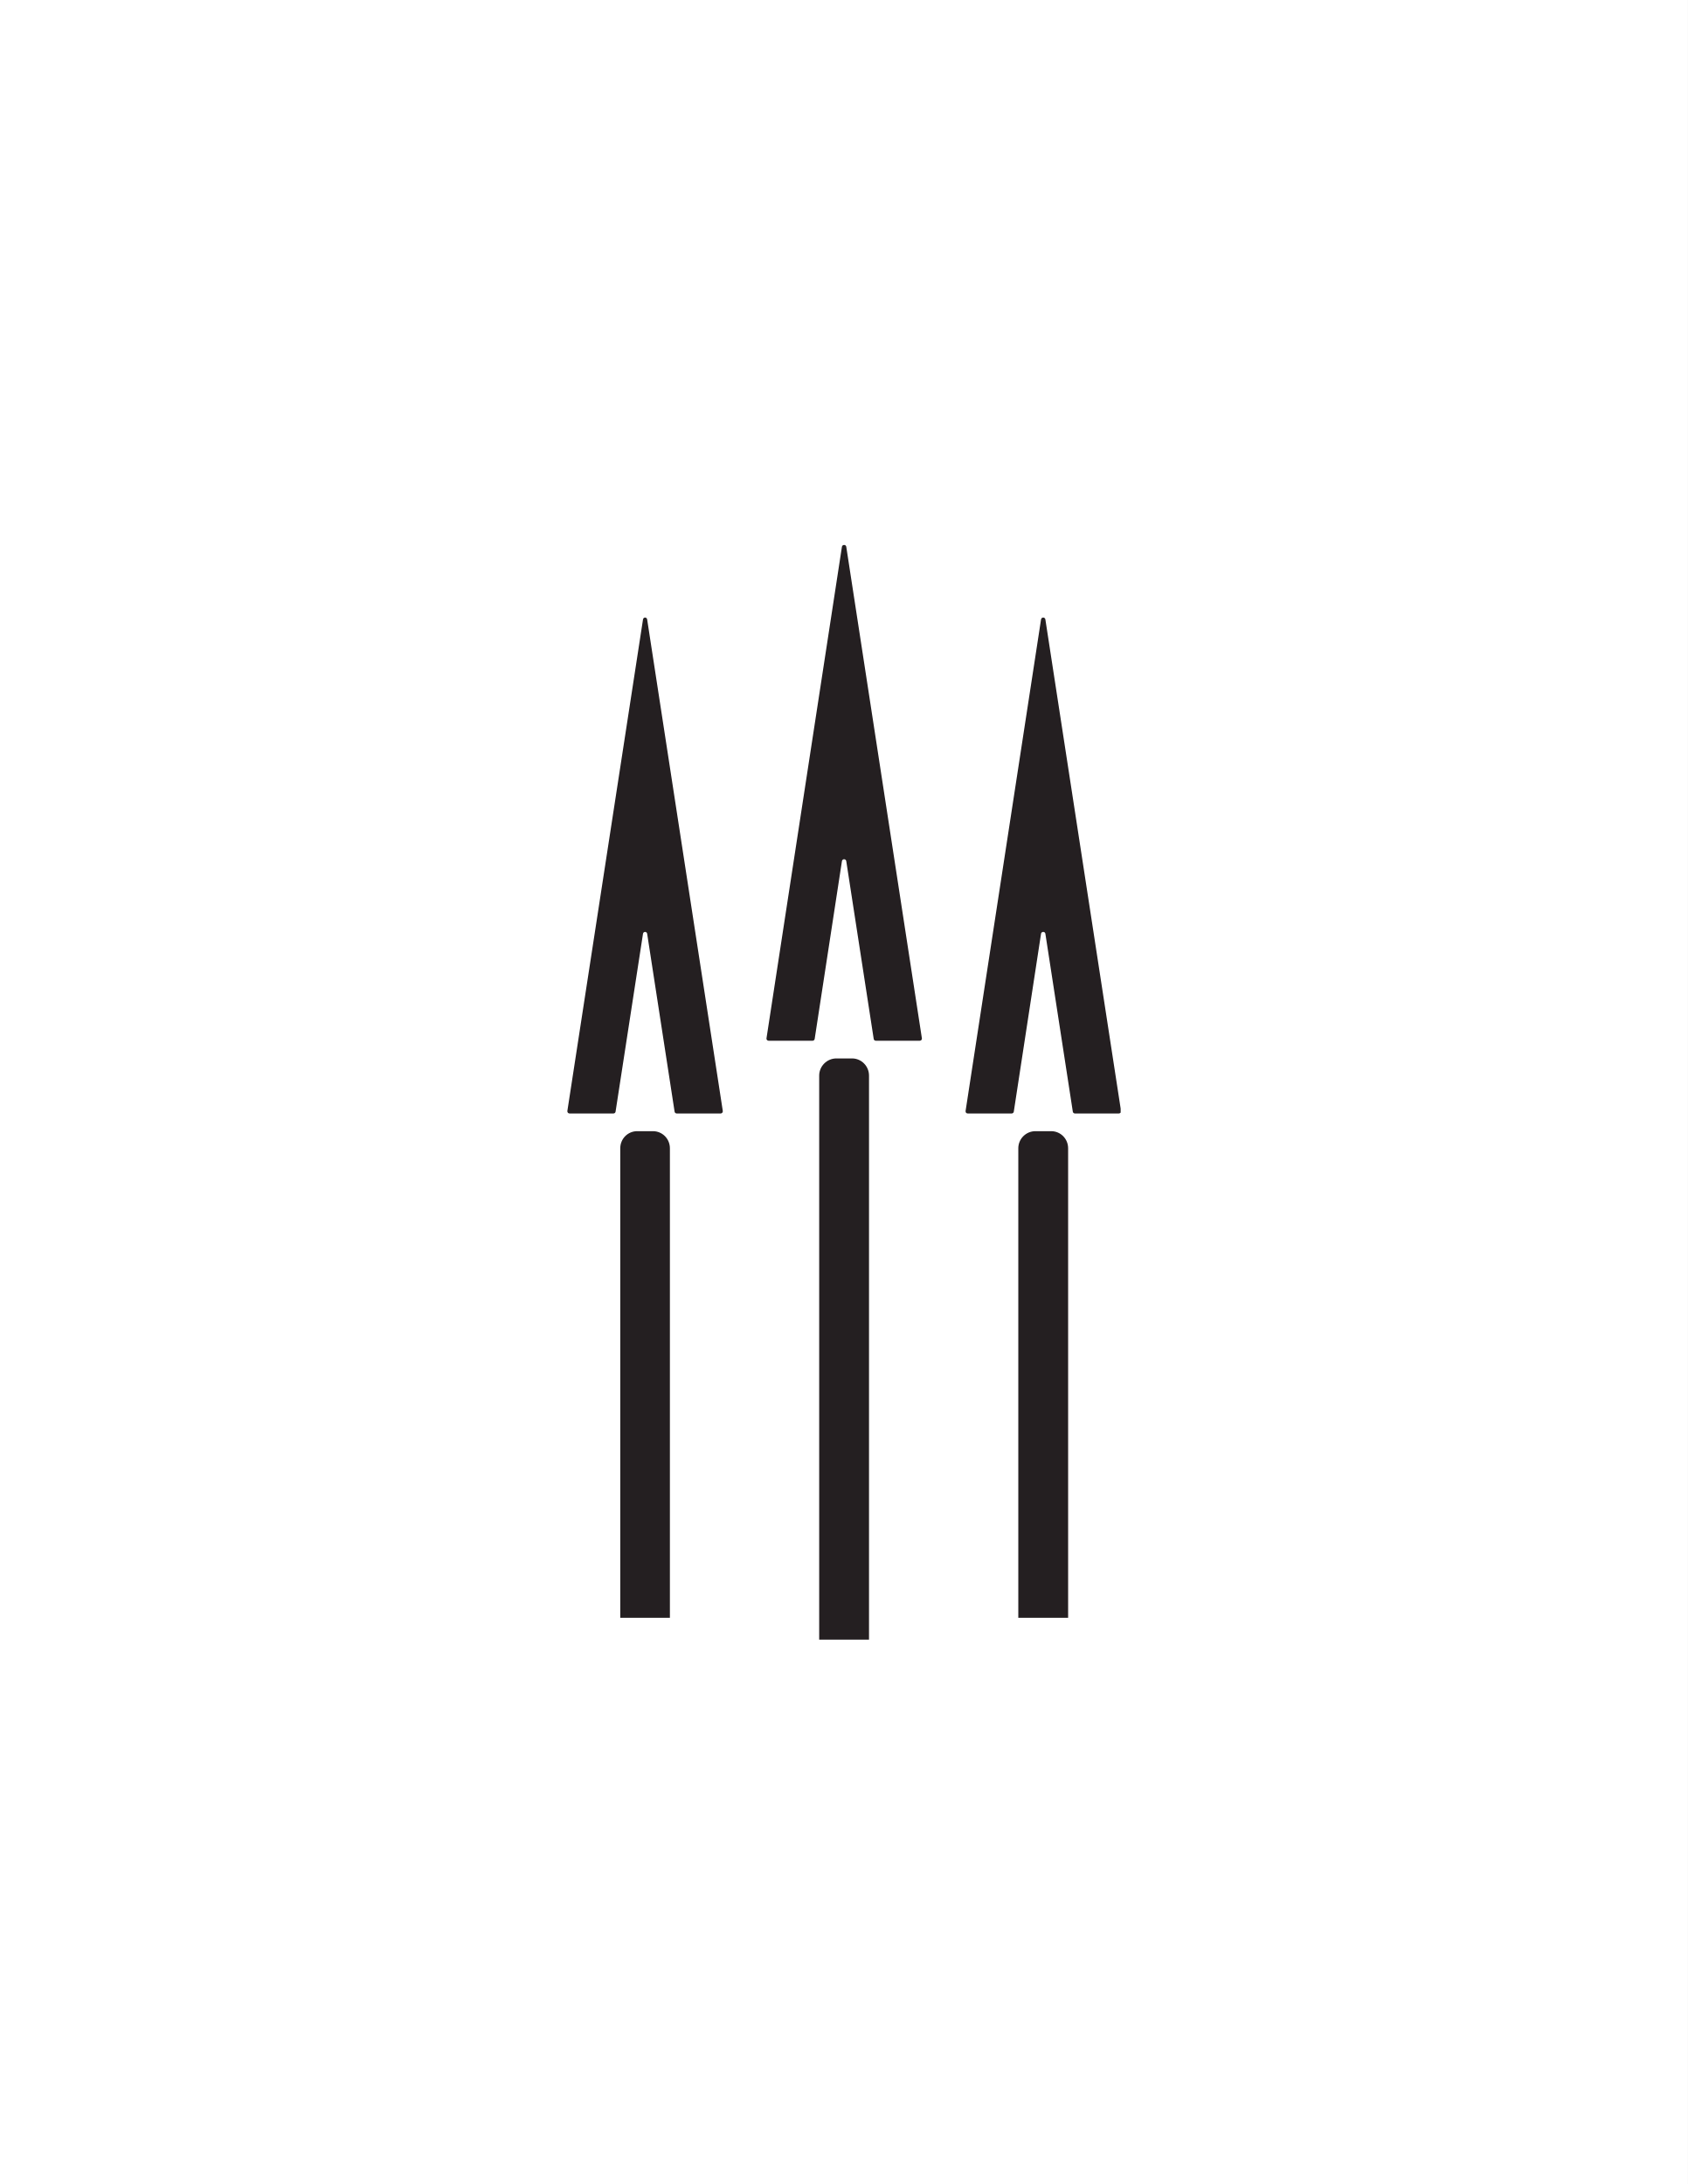
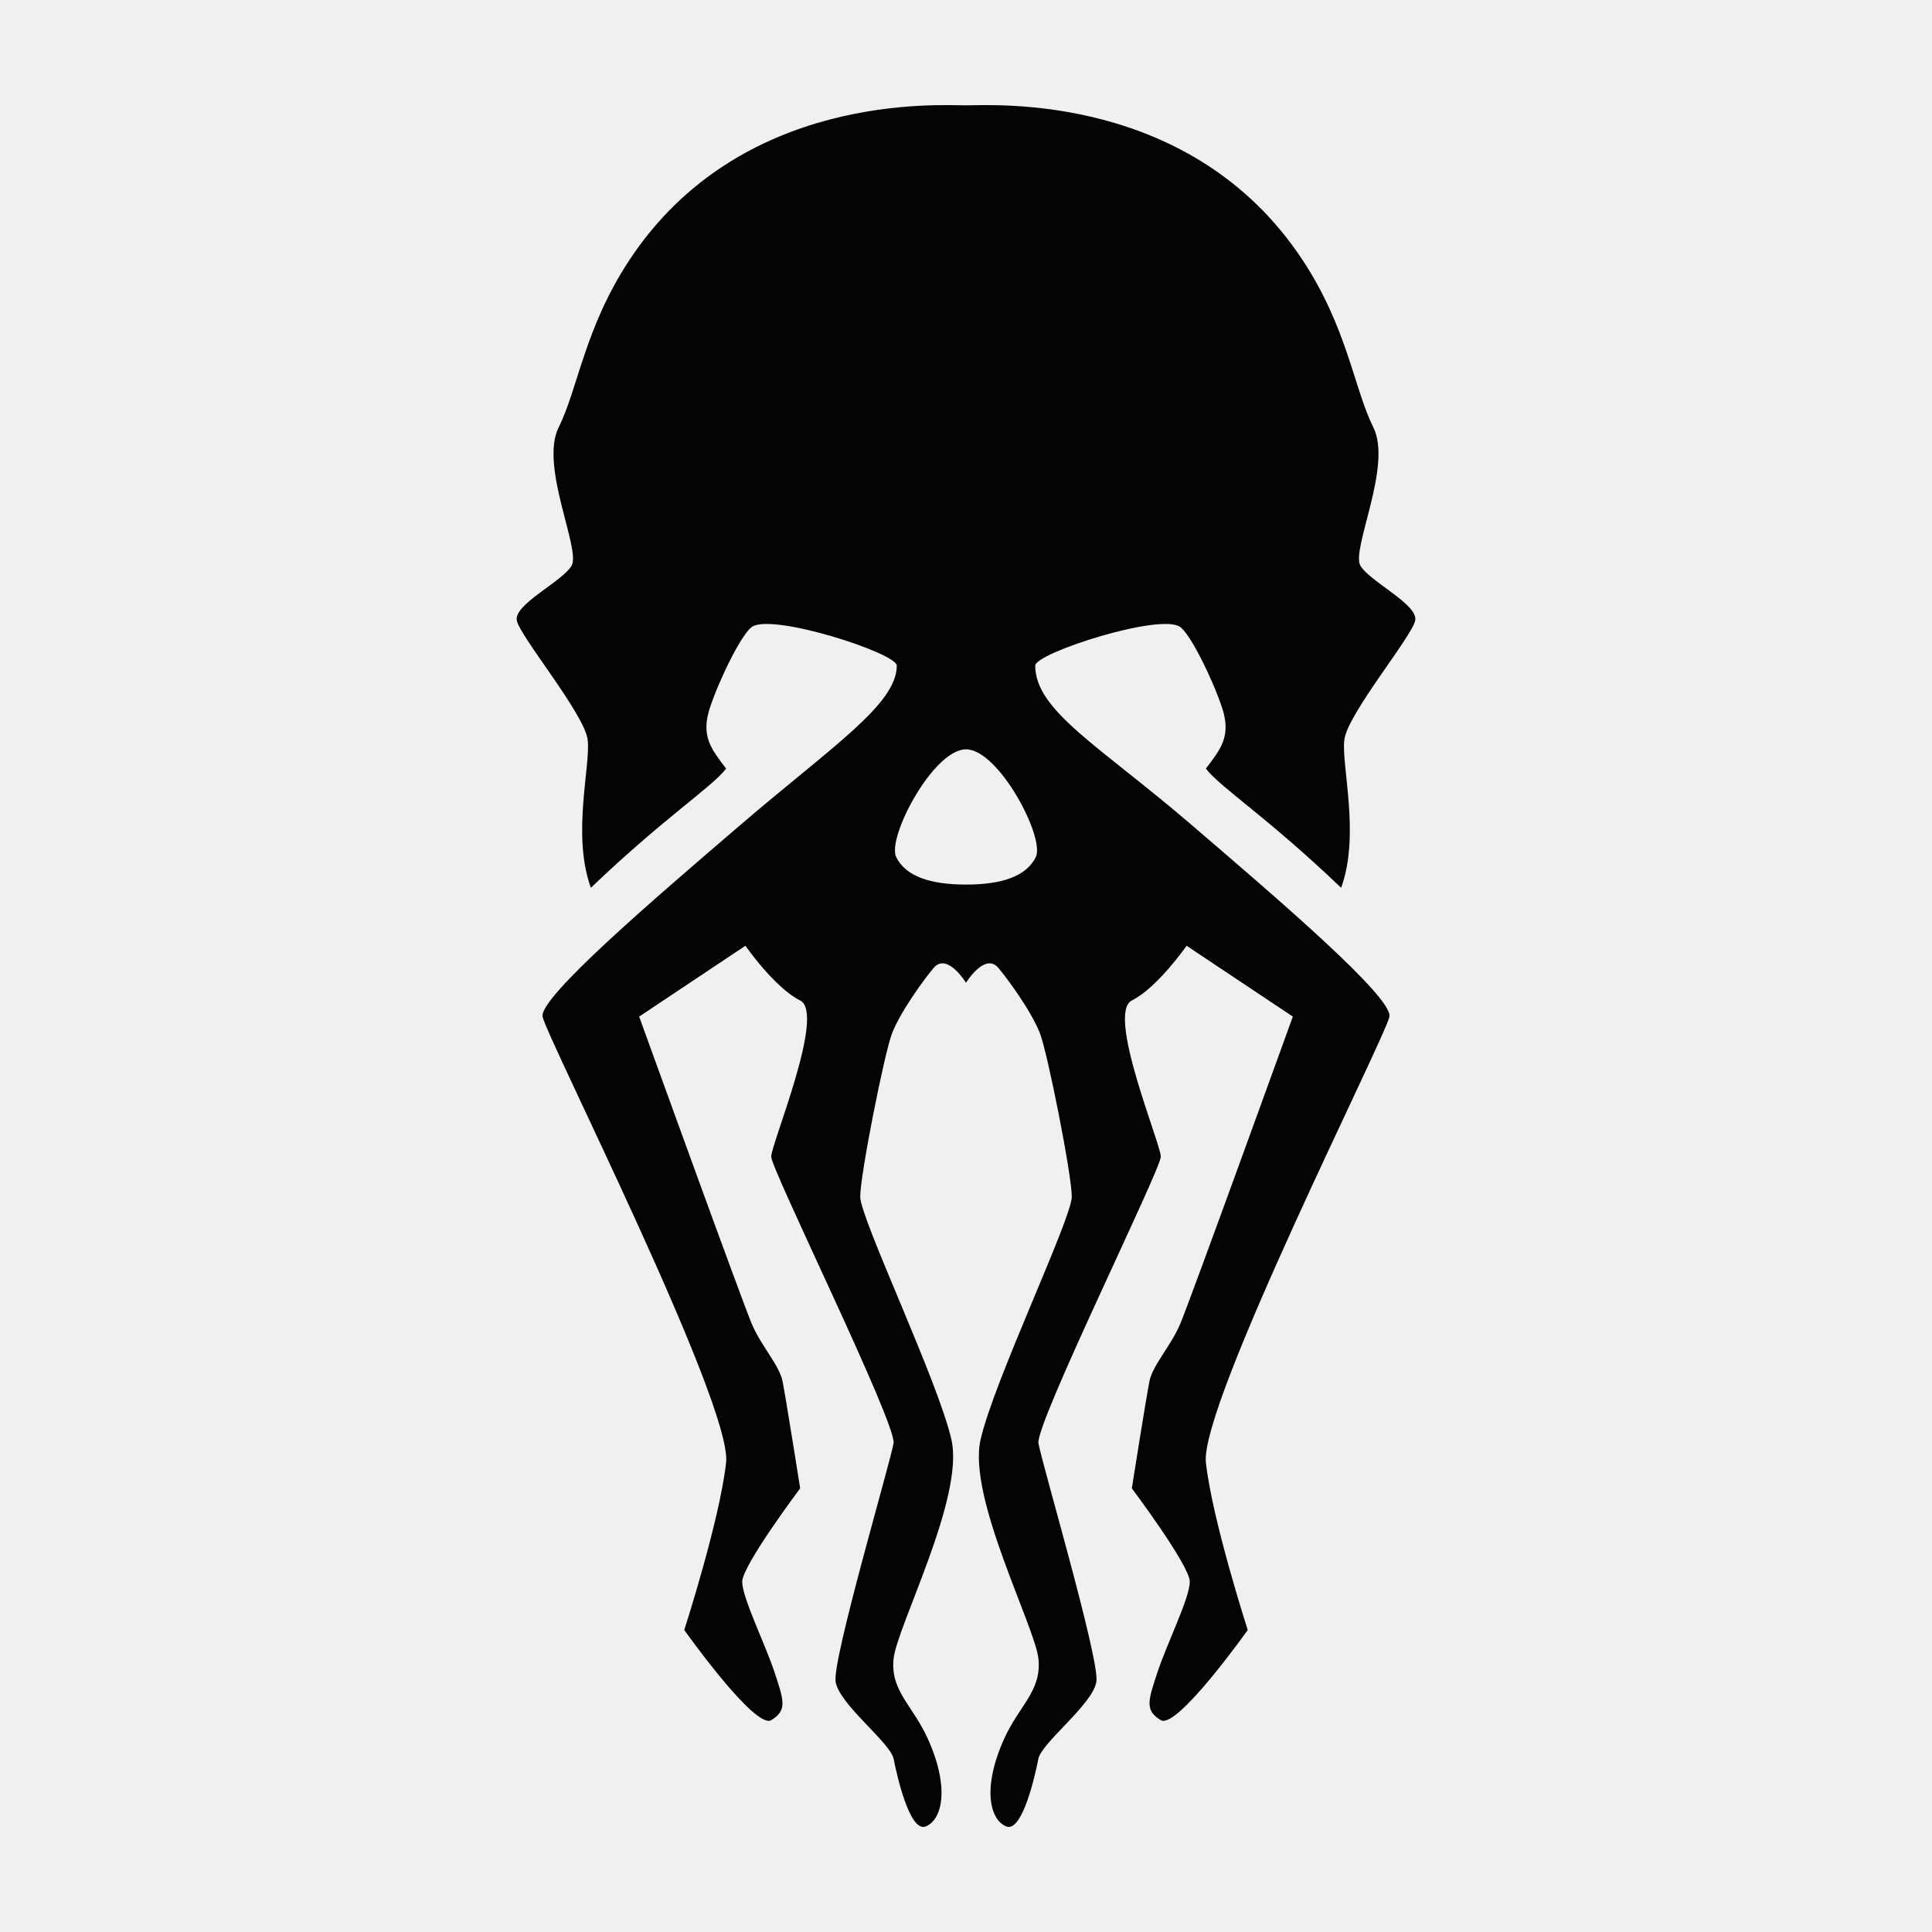
- <svg xmlns="http://www.w3.org/2000/svg" x="0" y="0" width="935" height="1210" viewBox="0 0 935 1210" version="1.1" style="display: block;margin-left: auto;margin-right: auto;">
-   <defs>
-     <clipPath id="c_8">
-       <path d="M0,0H935V1210H0Z" />
+ <svg xmlns="http://www.w3.org/2000/svg" version="1.1" width="300pt" height="300pt" viewBox="0 0 300 300">
+   <g enable-background="new">
+     <clipPath id="cp7">
+       <path transform="matrix(1,0,0,-1,0,300)" d="M 0 300 L 300 300 L 300 0 L 0 0 Z " />
    </clipPath>
-     <clipPath id="c0_8">
-       <path d="M314.2,908.4V301.6H620.8V908.4Z" />
-     </clipPath>
-     <style type="text/css">
- 
- .g0_8{
- fill: #241F21;
- }
- 
- </style>
-   </defs>
-   <path d="M0,0 L0,1210 L935,1210 L935,0 Z " fill="#FFFFFF" stroke="none" />
-   <g clip-path="url(#c_8)">
-     <g clip-path="url(#c0_8)">
-       <path d="M481.4,909.3H453.8V595.9c0,-5.2,4.3,-9.5,9.5,-9.5H472c5.2,0,9.4,4.3,9.4,9.5Z" class="g0_8" />
-     </g>
-     <path d="M468.8,477.1L484,575.6c.1,.6,.6,1,1.2,1h24.3c.7,0,1.3,-.6,1.2,-1.3L468.8,302.9c-.2,-1.3,-2.2,-1.3,-2.4,0L424.6,575.3c-.1,.7,.5,1.3,1.2,1.3h24.3c.6,0,1.1,-.4,1.2,-1l15.1,-98.5c.2,-1.4,2.2,-1.4,2.4,0Z" class="g0_8" />
-     <path d="M371.1,896.3H343.6V636.2c0,-5.3,4.2,-9.5,9.4,-9.5h8.7c5.2,0,9.4,4.2,9.4,9.5Z" class="g0_8" />
-     <path d="M358.5,517.3l15.2,98.6c.1,.6,.6,1,1.2,1h24.3c.7,0,1.3,-.6,1.2,-1.4L358.5,343.2c-.2,-1.4,-2.1,-1.4,-2.3,0L314.3,615.5c-.1,.8,.5,1.4,1.2,1.4h24.3c.6,0,1.1,-.4,1.2,-1l15.2,-98.6c.2,-1.3,2.1,-1.3,2.3,0Z" class="g0_8" />
-     <path d="M591.7,896.3H564.1V636.2c0,-5.3,4.3,-9.5,9.5,-9.5h8.7c5.2,0,9.4,4.2,9.4,9.5Z" class="g0_8" />
-     <g clip-path="url(#c0_8)">
-       <path d="M579.1,517.3l15.2,98.6c.1,.6,.6,1,1.2,1h24.3c.7,0,1.3,-.6,1.2,-1.4L579.1,343.2c-.2,-1.4,-2.2,-1.4,-2.4,0L534.9,615.5c-.1,.8,.4,1.4,1.2,1.4h24.3c.6,0,1.1,-.4,1.2,-1l15.1,-98.6c.2,-1.3,2.2,-1.3,2.4,0Z" class="g0_8" />
+     <g clip-path="url(#cp7)">
+       <path transform="matrix(1,0,0,-1,160.833,133.1055)" d="M 0 0 C -1.5 -3 -5.333 -4.25 -10.833 -4.25 C -16.333 -4.25 -20.166 -3 -21.666 0 C -23.166 3 -15.916 16.75 -10.833 16.75 C -5.75 16.75 1.5 3 0 0 M 58.917 36.75 C 59.417 39.25 51.917 42.75 50.417 45.25 C 48.917 47.75 55.417 60.75 52.417 66.75 C 49.417 72.75 48.393 82.187 41.417 92.75 C 24.217 118.796 -6.583 116.75 -10.833 116.75 C -15.083 116.75 -45.883 118.796 -63.083 92.75 C -70.06 82.187 -71.083 72.75 -74.083 66.75 C -77.083 60.75 -70.583 47.75 -72.083 45.25 C -73.583 42.75 -81.083 39.25 -80.583 36.75 C -80.083 34.25 -70.083 22.25 -69.583 18.25 C -69.083 14.25 -72.083 3.5 -69.083 -4.75 C -57.583 6.25 -50.42 10.753 -48.083 13.75 C -50.333 16.75 -52.083 18.75 -50.583 23.25 C -49.083 27.75 -45.689 34.613 -44.095 35.75 C -40.985 37.967 -21.583 31.683 -21.583 29.75 C -21.583 23.75 -31.583 17.25 -45.583 5.25 C -59.583 -6.75 -77.083 -21.75 -76.583 -24.75 C -76.083 -27.75 -47.083 -85 -48.083 -94 C -49.083 -103 -54.583 -120 -54.583 -120 C -54.583 -120 -43.583 -135.5 -41.083 -134 C -38.583 -132.5 -39.083 -131 -40.583 -126.5 C -42.083 -122 -45.583 -115 -45.583 -112.5 C -45.583 -110 -36.583 -98 -36.583 -98 C -36.583 -98 -38.819 -83.873 -39.319 -81.373 C -39.819 -78.873 -42.583 -76 -44.083 -72.5 C -45.583 -69 -61.583 -24.75 -61.583 -24.75 L -45.083 -13.75 C -45.083 -13.75 -40.583 -20.25 -36.583 -22.25 C -32.583 -24.25 -41.083 -44.5 -41.083 -46.5 C -41.083 -48.5 -21.583 -88 -22.083 -91 C -22.583 -94 -31.583 -124.5 -31.083 -128 C -30.583 -131.5 -22.564 -137.5 -22.073 -140 C -21.583 -142.5 -19.583 -151.5 -17.083 -150.5 C -14.583 -149.5 -13.295 -144.654 -16.709 -137 C -19.058 -131.733 -22.583 -129.5 -22.083 -124.5 C -21.583 -119.5 -11.083 -99.5 -13.083 -90.5 C -15.083 -81.5 -27.258 -56.115 -27.258 -52.713 C -27.258 -49.311 -23.49 -30.346 -22.308 -27.325 C -20.958 -23.877 -17.179 -18.728 -15.833 -17.167 C -13.75 -14.75 -10.833 -19.5 -10.833 -19.5 C -10.833 -19.5 -7.916 -14.75 -5.833 -17.167 C -4.487 -18.728 -.708 -23.877 .642 -27.325 C 1.824 -30.346 5.592 -49.311 5.592 -52.713 C 5.592 -56.115 -6.583 -81.5 -8.583 -90.5 C -10.583 -99.5 -.083 -119.5 .417 -124.5 C .917 -129.5 -2.608 -131.733 -4.957 -137 C -8.371 -144.654 -7.083 -149.5 -4.583 -150.5 C -2.083 -151.5 -.083 -142.5 .407 -140 C .898 -137.5 8.917 -131.5 9.417 -128 C 9.917 -124.5 .917 -94 .417 -91 C -.083 -88 19.417 -48.5 19.417 -46.5 C 19.417 -44.5 10.917 -24.25 14.917 -22.25 C 18.917 -20.25 23.417 -13.75 23.417 -13.75 L 39.917 -24.75 C 39.917 -24.75 23.917 -69 22.417 -72.5 C 20.917 -76 18.152 -78.873 17.652 -81.373 C 17.152 -83.873 14.917 -98 14.917 -98 C 14.917 -98 23.917 -110 23.917 -112.5 C 23.917 -115 20.417 -122 18.917 -126.5 C 17.417 -131 16.917 -132.5 19.417 -134 C 21.917 -135.5 32.917 -120 32.917 -120 C 32.917 -120 27.417 -103 26.417 -94 C 25.417 -85 54.417 -27.75 54.917 -24.75 C 55.417 -21.75 37.917 -6.75 23.917 5.25 C 9.917 17.25 -.083 22.75 -.083 29.75 C -.083 31.683 19.319 37.967 22.429 35.75 C 24.023 34.613 27.417 27.75 28.917 23.25 C 30.417 18.75 28.667 16.75 26.417 13.75 C 28.754 10.753 35.917 6.25 47.417 -4.75 C 50.417 3.5 47.417 14.25 47.917 18.25 C 48.417 22.25 58.417 34.25 58.917 36.75 " fill="#030404" />
    </g>
  </g>
</svg>
